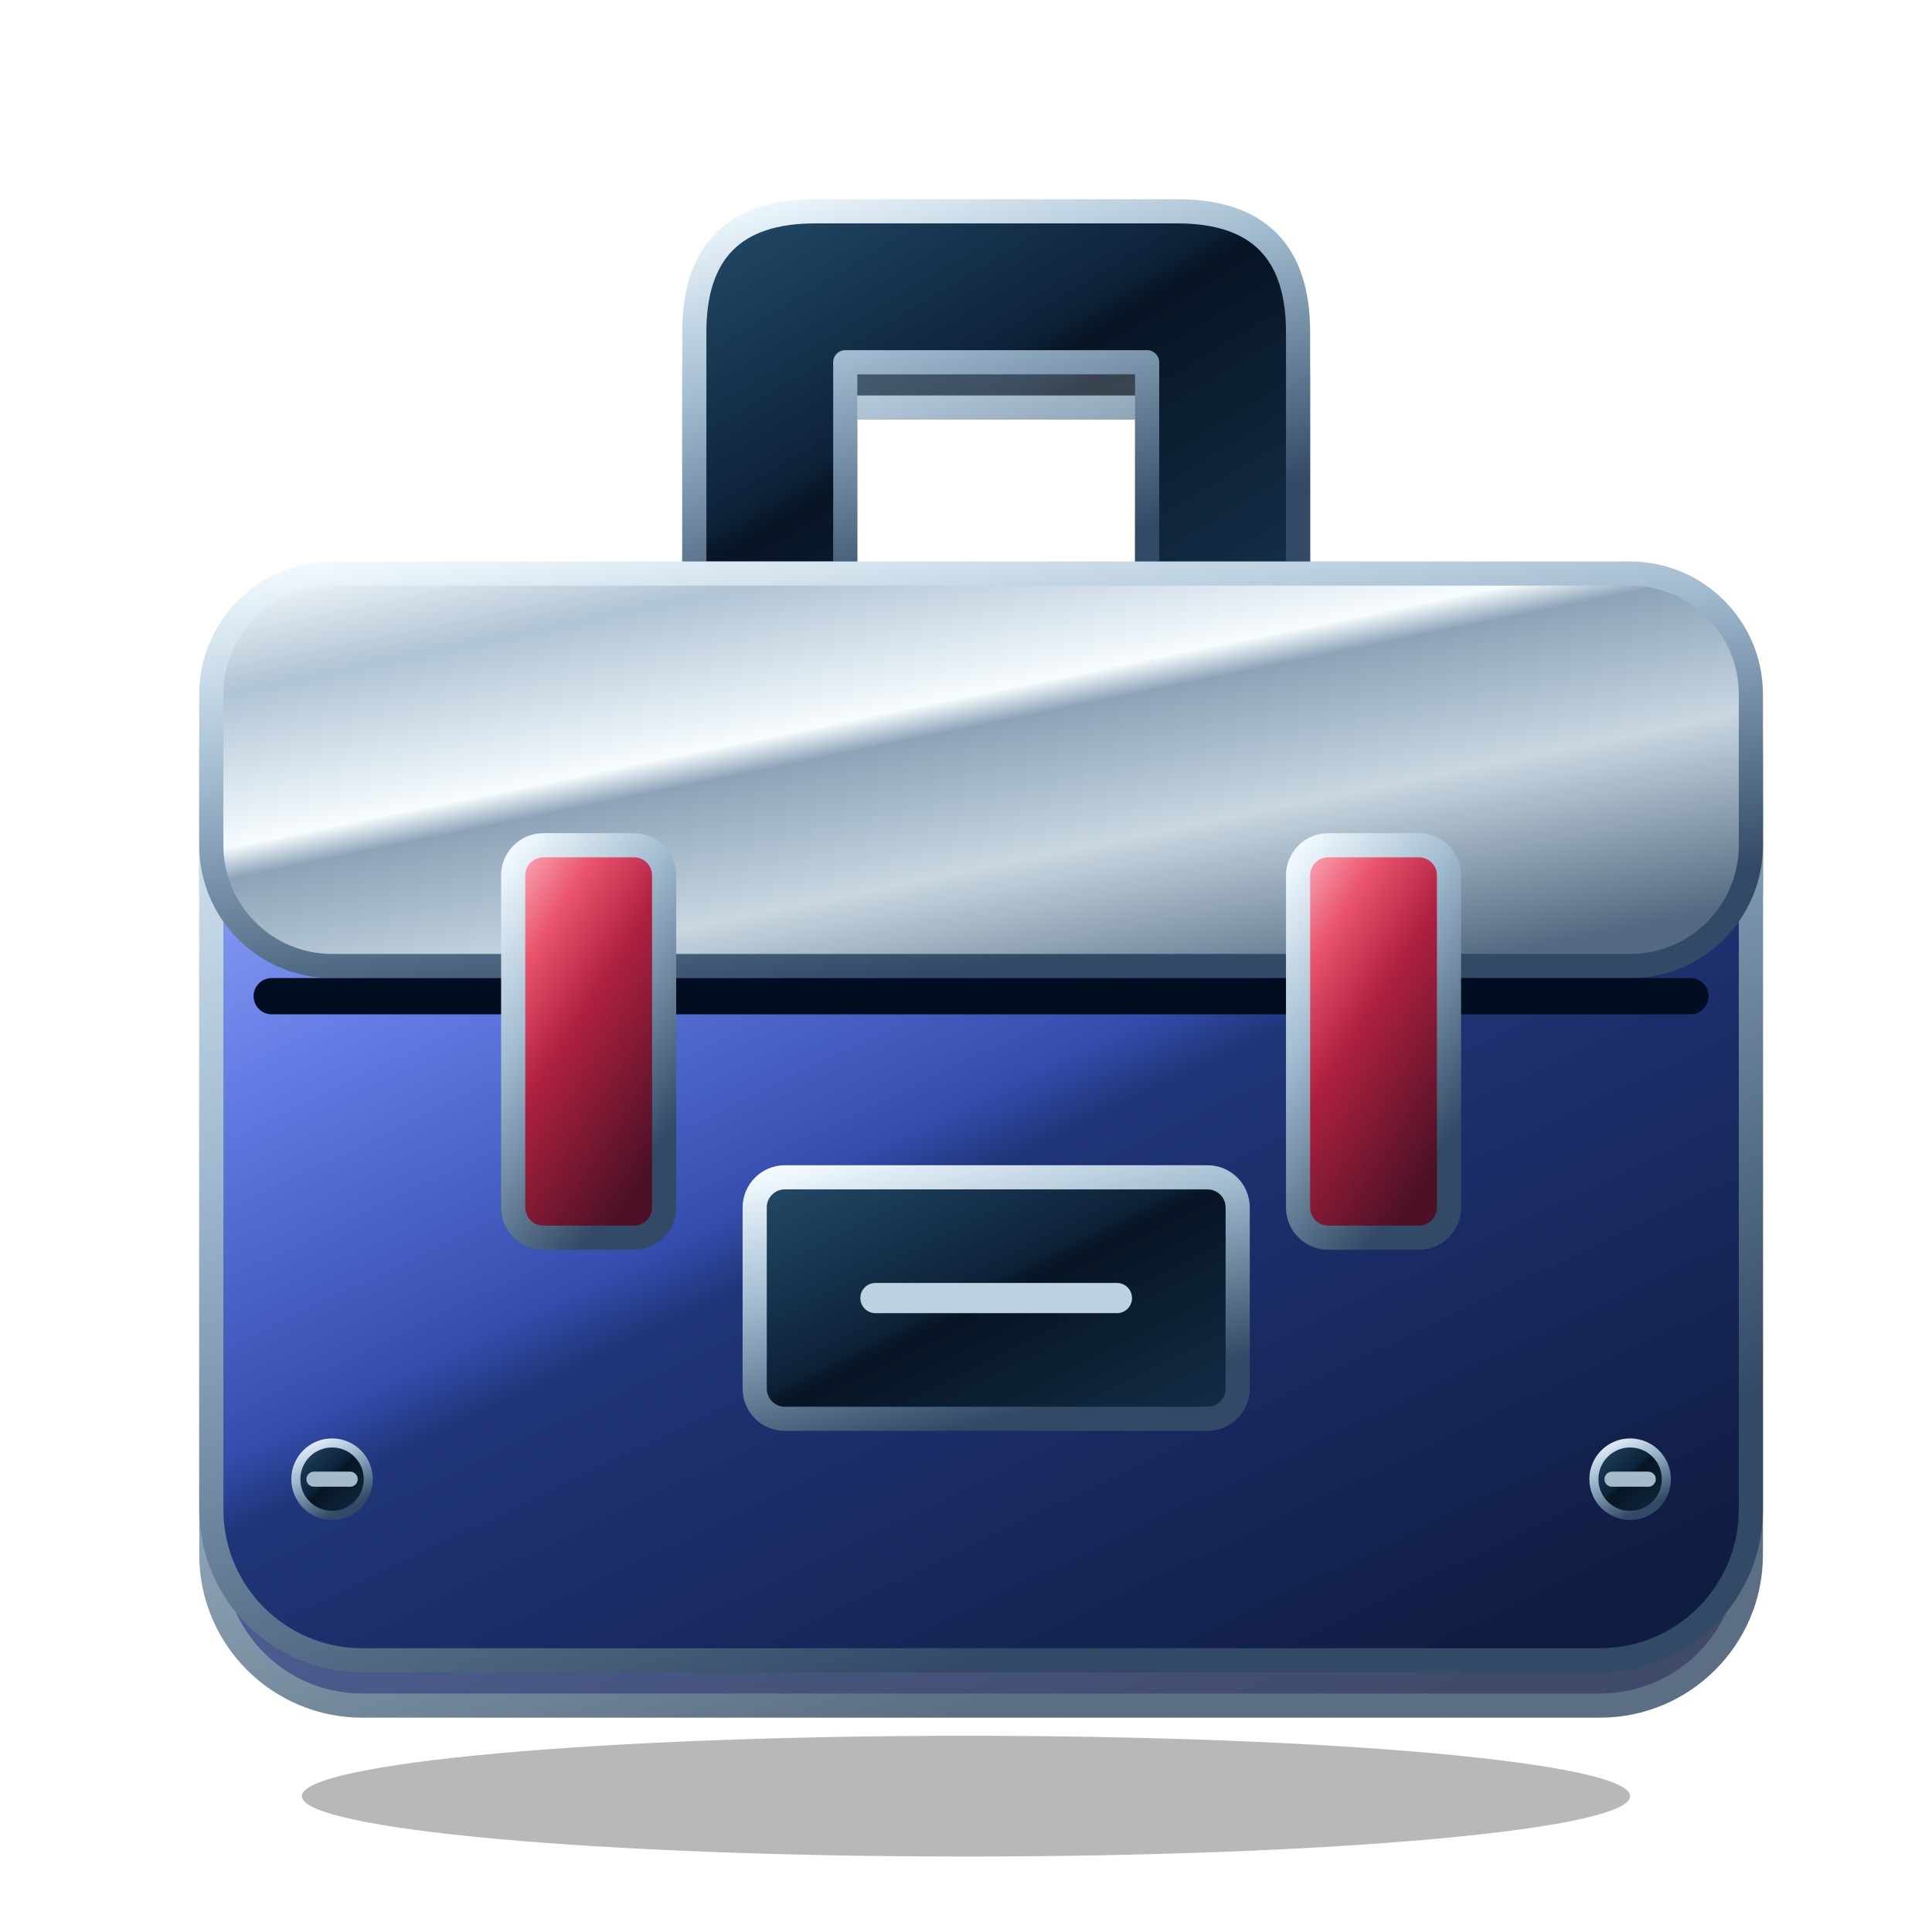
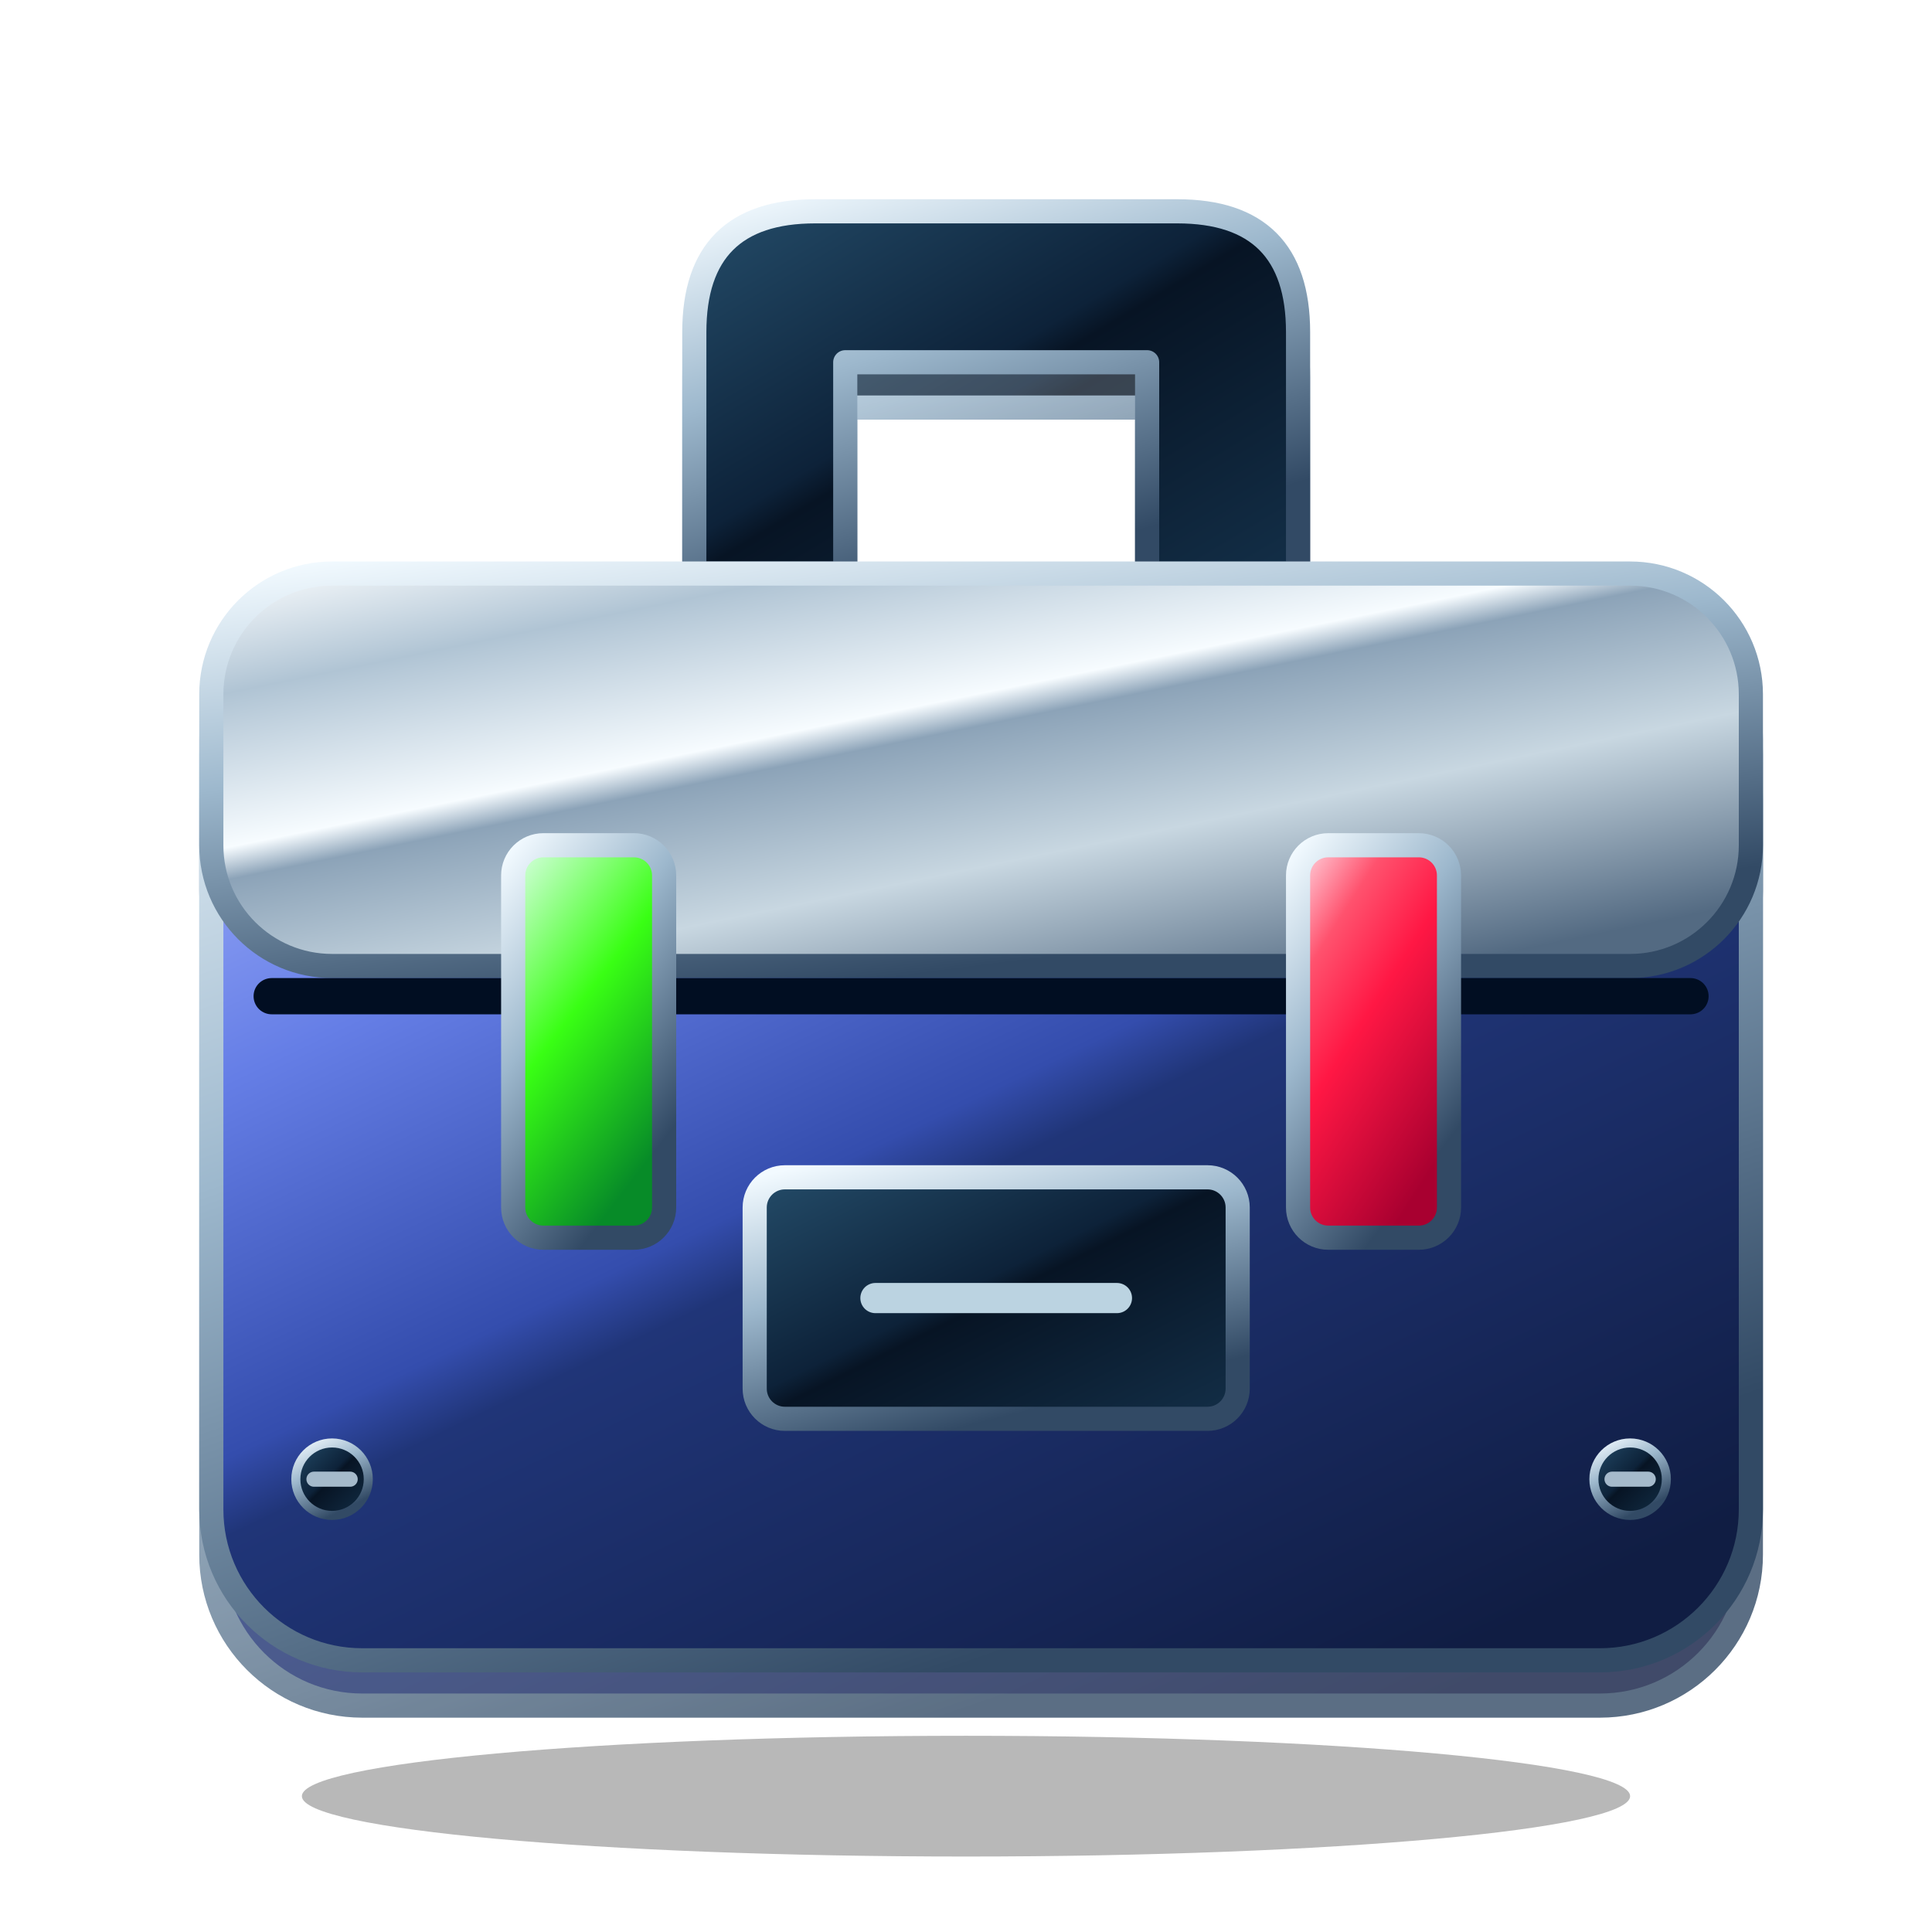
<svg xmlns="http://www.w3.org/2000/svg" width="64" height="64" viewBox="0 0 64 64">
  <defs>
    <linearGradient id="silver" x1="0" y1="0" x2=".8" y2="1">
      <stop stop-color="#FCFEFF" />
      <stop offset=".19" stop-color="#B0C4D4" />
      <stop offset=".43" stop-color="#F7FCFF" />
      <stop offset=".48" stop-color="#8CA3B8" />
      <stop offset=".7" stop-color="#C8D7E1" />
      <stop offset="1" stop-color="#536A82" />
    </linearGradient>
    <linearGradient id="edge" x2=".5" y2="1">
      <stop stop-color="#F2FAFF" />
      <stop offset=".44" stop-color="#9DB8CD" />
      <stop offset="1" stop-color="#324A65" />
    </linearGradient>
    <linearGradient id="blue" x1=".1" y1="0" x2=".8" y2="1">
      <stop stop-color="#AAB8FF" />
      <stop offset=".26" stop-color="#657EE6" />
      <stop offset=".5" stop-color="#344DAD" />
      <stop offset=".55" stop-color="#203578" />
      <stop offset="1" stop-color="#101D43" />
    </linearGradient>
    <linearGradient id="red" x2=".6" y2="1">
-       <stop stop-color="#FFB9C3" />
-       <stop offset=".26" stop-color="#E9536D" />
-       <stop offset=".52" stop-color="#AE203F" />
-       <stop offset="1" stop-color="#4C1126" />
+       <stop stop-color="#FFE2EA" />
+       <stop offset=".26" stop-color="#FF526E" />
+       <stop offset=".52" stop-color="#FF1744" />
+       <stop offset="1" stop-color="#A80030" />
    </linearGradient>
    <linearGradient id="glass" x2="1" y2="1">
      <stop stop-color="#244C69" />
      <stop offset=".45" stop-color="#0D2239" />
      <stop offset=".5" stop-color="#071424" />
      <stop offset="1" stop-color="#132F48" />
    </linearGradient>
    <linearGradient id="green" x2=".5" y2="1">
-       <stop stop-color="#AEEDD9" />
-       <stop offset=".5" stop-color="#399E85" />
-       <stop offset="1" stop-color="#123E38" />
+       <stop stop-color="#E0FFEC" />
+       <stop offset=".5" stop-color="#39FF14" />
+       <stop offset="1" stop-color="#078B28" />
    </linearGradient>
    <linearGradient id="amber" x2=".5" y2="1">
      <stop stop-color="#FFF3C7" />
      <stop offset=".4" stop-color="#D7A34A" />
      <stop offset="1" stop-color="#75511D" />
    </linearGradient>
  </defs>
  <ellipse cx="32" cy="59.5" rx="22" ry="2" fill="#000" opacity=".28" />
  <g transform="translate(0 1.5)" opacity=".8">
    <path d="M23 19V11Q23 7 27 7H39Q43 7 43 11V19H38V12H28V19Z" fill="url(#glass)" stroke="url(#edge)" stroke-width="0.8" stroke-linejoin="round" />
    <rect x="7" y="20" width="51" height="35" rx="5" fill="url(#blue)" stroke="url(#edge)" stroke-width="0.8" />
    <rect x="7" y="19" width="51" height="13" rx="4" fill="url(#silver)" stroke="url(#edge)" stroke-width="0.8" />
    <path d="M9 33H56" fill="none" stroke="#010E22" stroke-width="1.2" opacity="1" stroke-linecap="round" stroke-linejoin="round" />
-     <rect x="17" y="28" width="5" height="13" rx="1" fill="url(#red)" stroke="url(#edge)" stroke-width="0.8" />
+     <rect x="17" y="28" width="5" height="13" rx="1" fill="url(#green)" stroke="url(#edge)" stroke-width="0.8" />
    <rect x="43" y="28" width="5" height="13" rx="1" fill="url(#red)" stroke="url(#edge)" stroke-width="0.8" />
    <rect x="25" y="39" width="16" height="8" rx="1" fill="url(#glass)" stroke="url(#edge)" stroke-width="0.8" />
    <path d="M29 43h8" fill="none" stroke="#BBD3E1" stroke-width="1" opacity="1" stroke-linecap="round" stroke-linejoin="round" />
    <circle cx="11" cy="49" r="1.2" fill="url(#glass)" stroke="url(#edge)" stroke-width="0.3" />
    <path d="M10.4 49h1.2" fill="none" stroke="#A5BACB" stroke-width="0.5" opacity="1" stroke-linecap="round" stroke-linejoin="round" />
    <circle cx="54" cy="49" r="1.2" fill="url(#glass)" stroke="url(#edge)" stroke-width="0.3" />
    <path d="M53.4 49h1.2" fill="none" stroke="#A5BACB" stroke-width="0.5" opacity="1" stroke-linecap="round" stroke-linejoin="round" />
  </g>
  <g>
    <path d="M23 19V11Q23 7 27 7H39Q43 7 43 11V19H38V12H28V19Z" fill="url(#glass)" stroke="url(#edge)" stroke-width="0.8" stroke-linejoin="round" />
    <rect x="7" y="20" width="51" height="35" rx="5" fill="url(#blue)" stroke="url(#edge)" stroke-width="0.8" />
    <rect x="7" y="19" width="51" height="13" rx="4" fill="url(#silver)" stroke="url(#edge)" stroke-width="0.8" />
    <path d="M9 33H56" fill="none" stroke="#010E22" stroke-width="1.2" opacity="1" stroke-linecap="round" stroke-linejoin="round" />
-     <rect x="17" y="28" width="5" height="13" rx="1" fill="url(#red)" stroke="url(#edge)" stroke-width="0.8" />
+     <rect x="17" y="28" width="5" height="13" rx="1" fill="url(#green)" stroke="url(#edge)" stroke-width="0.8" />
    <rect x="43" y="28" width="5" height="13" rx="1" fill="url(#red)" stroke="url(#edge)" stroke-width="0.8" />
    <rect x="25" y="39" width="16" height="8" rx="1" fill="url(#glass)" stroke="url(#edge)" stroke-width="0.8" />
    <path d="M29 43h8" fill="none" stroke="#BBD3E1" stroke-width="1" opacity="1" stroke-linecap="round" stroke-linejoin="round" />
    <circle cx="11" cy="49" r="1.2" fill="url(#glass)" stroke="url(#edge)" stroke-width="0.3" />
    <path d="M10.4 49h1.2" fill="none" stroke="#A5BACB" stroke-width="0.5" opacity="1" stroke-linecap="round" stroke-linejoin="round" />
    <circle cx="54" cy="49" r="1.2" fill="url(#glass)" stroke="url(#edge)" stroke-width="0.3" />
    <path d="M53.4 49h1.2" fill="none" stroke="#A5BACB" stroke-width="0.5" opacity="1" stroke-linecap="round" stroke-linejoin="round" />
  </g>
</svg>
